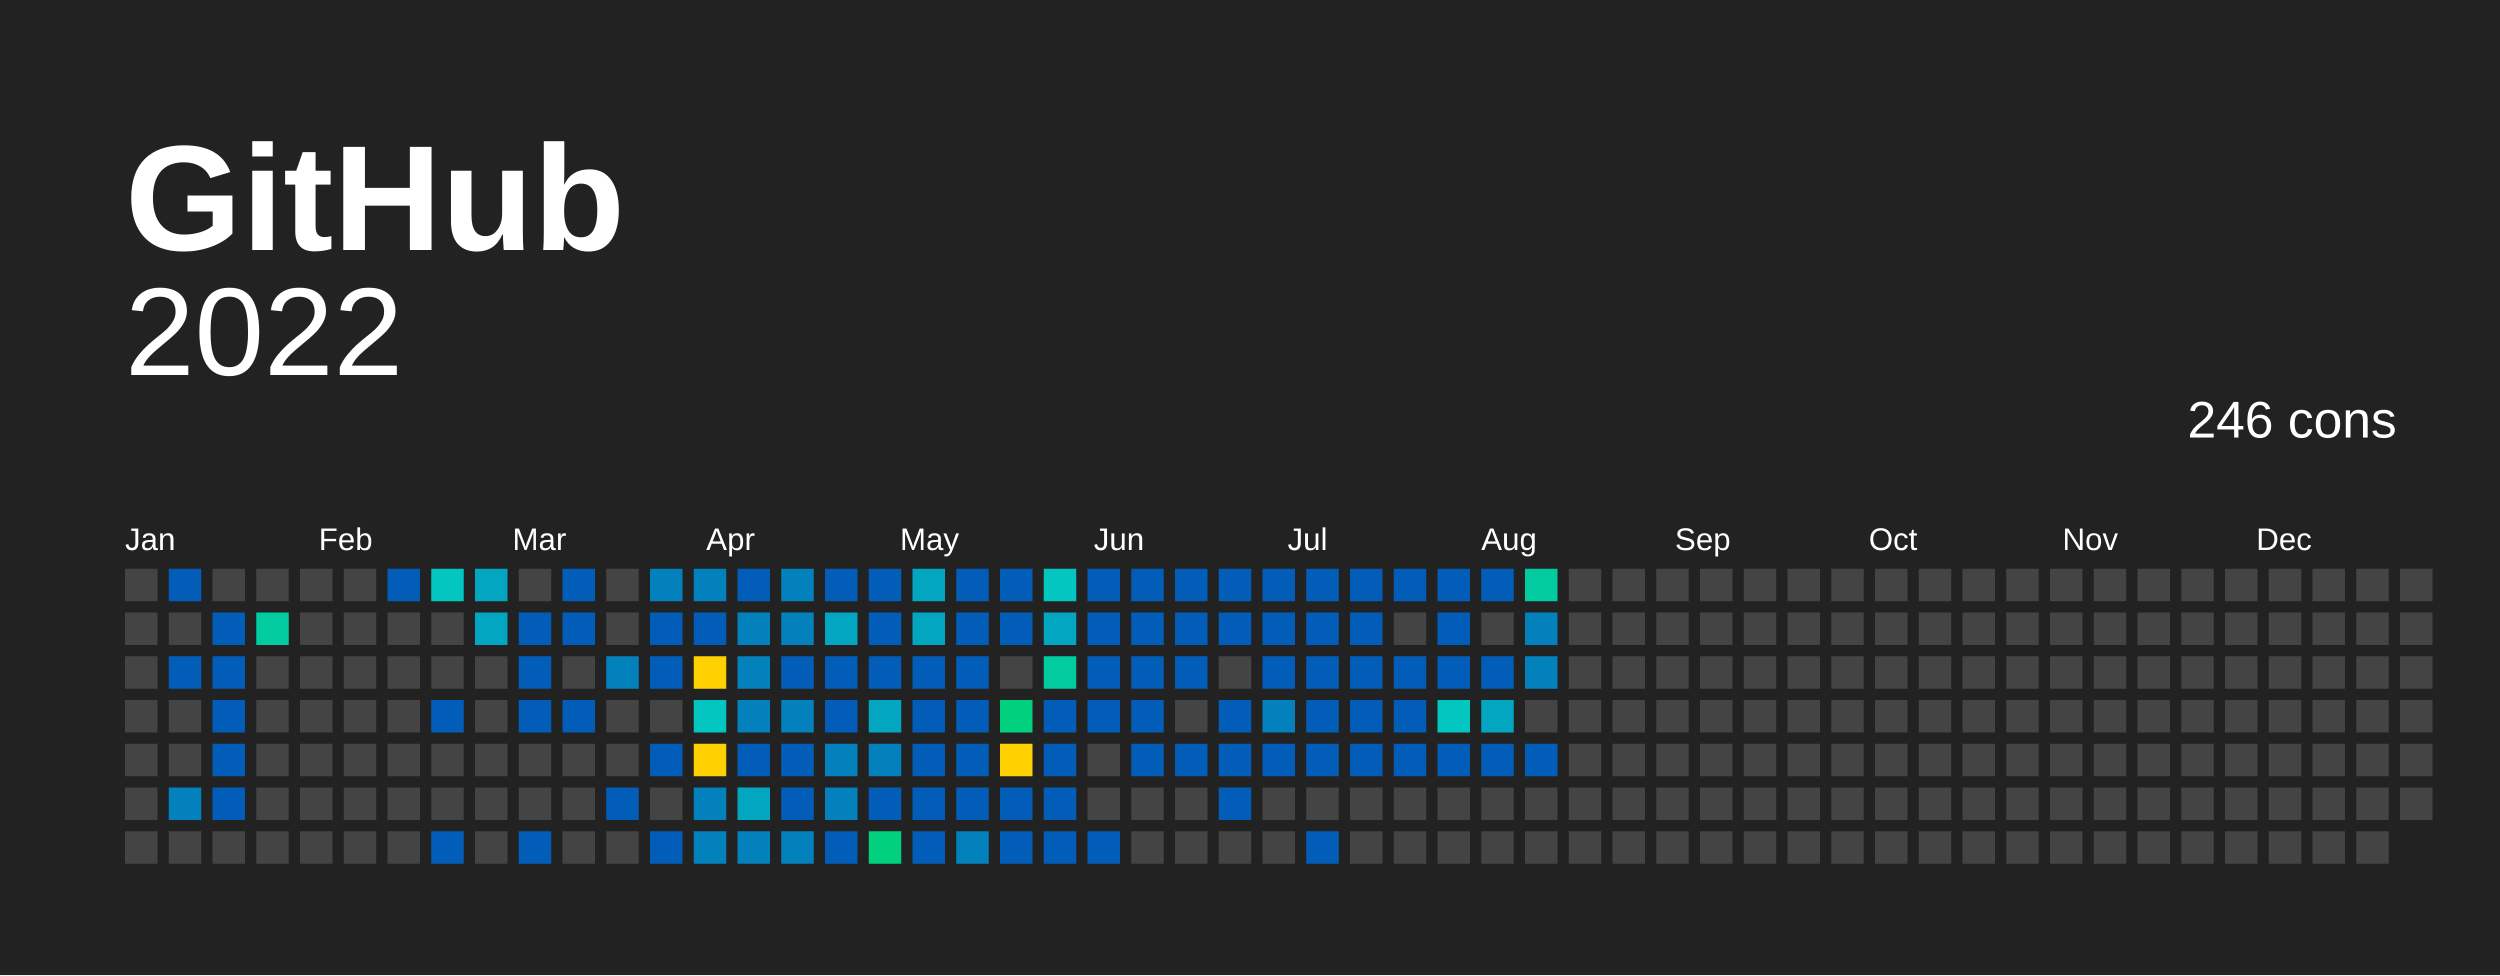
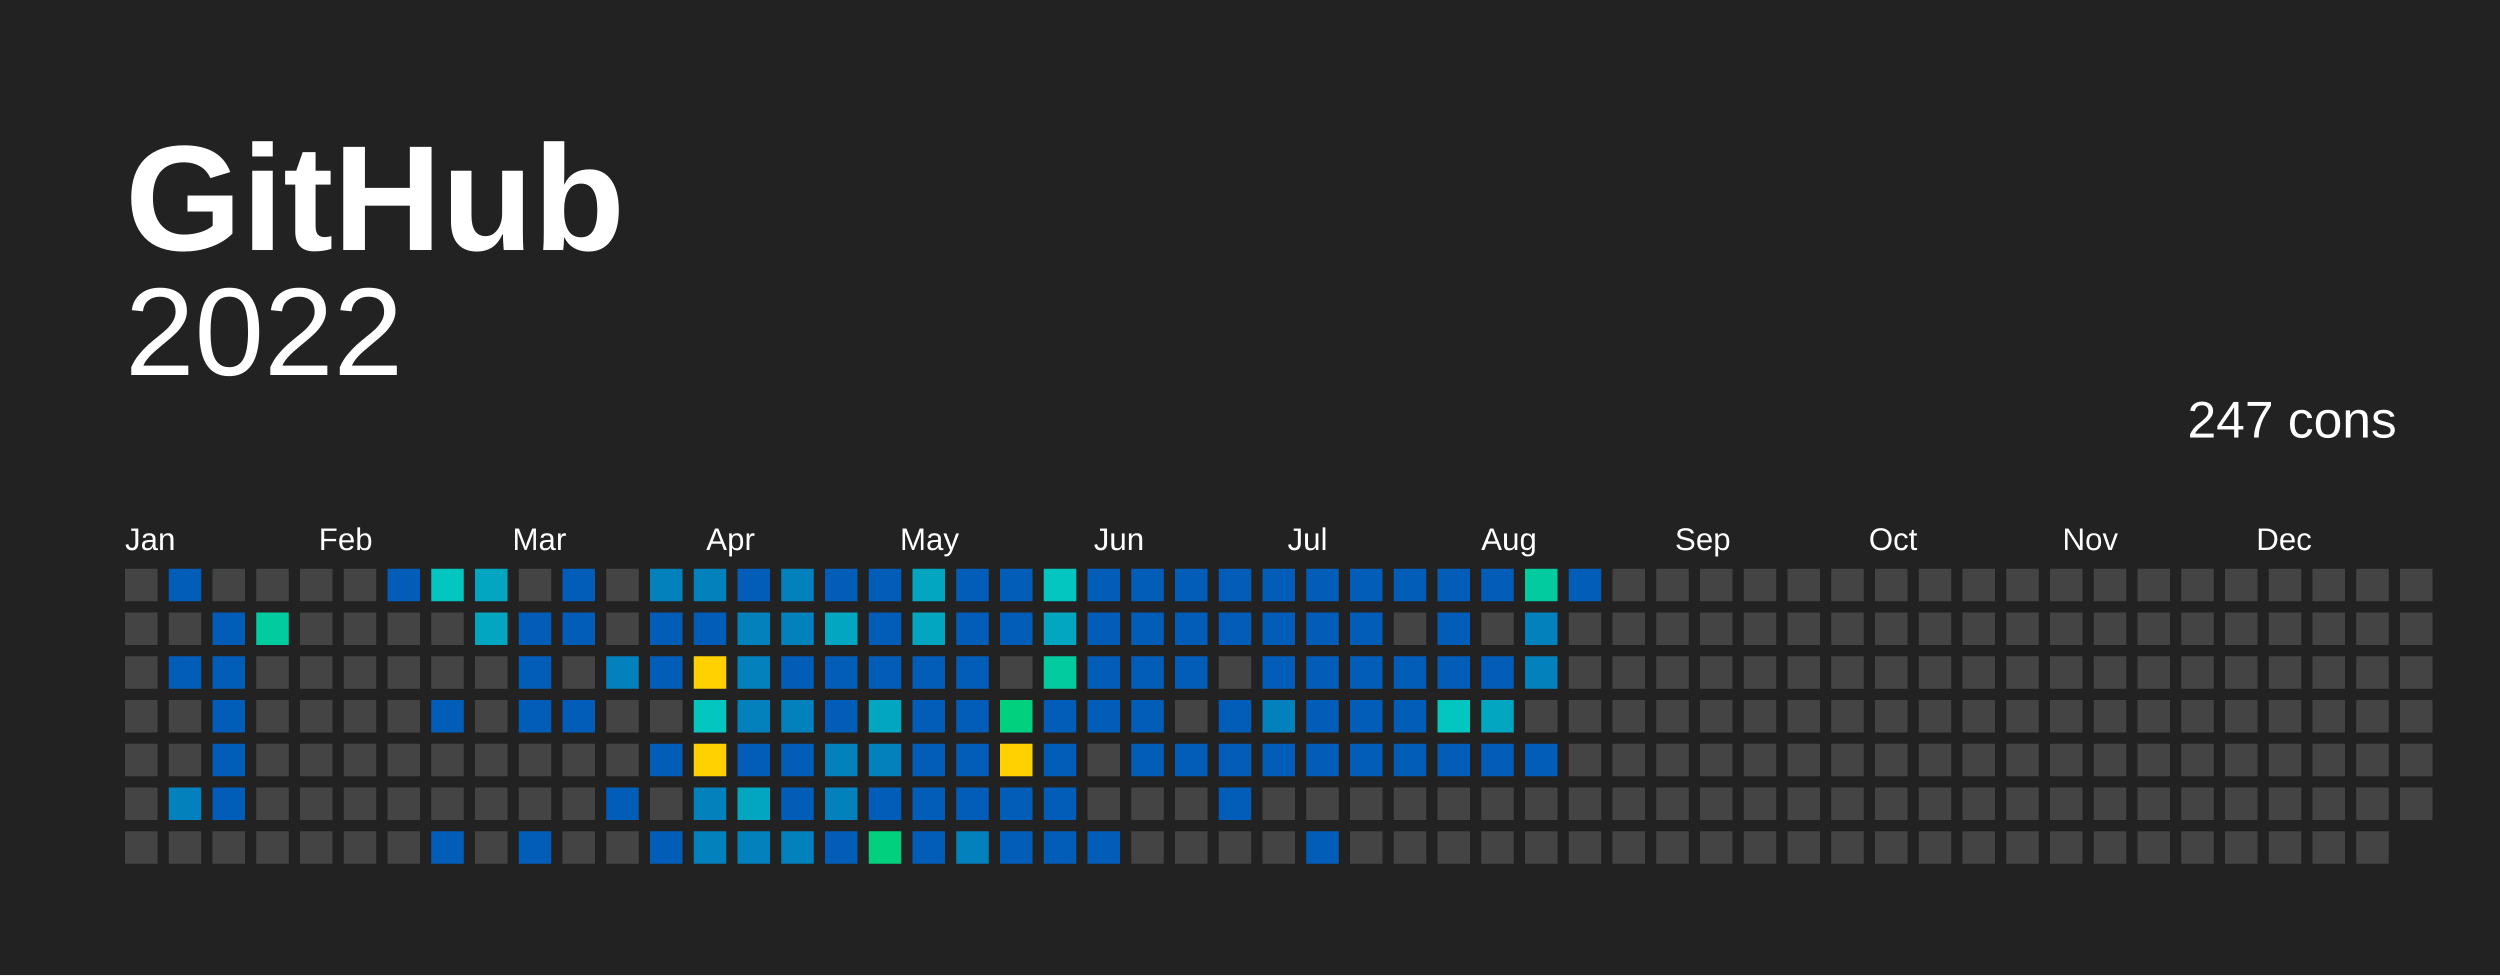
<svg xmlns="http://www.w3.org/2000/svg" baseProfile="full" height="78mm" version="1.1" viewBox="0,0,200,78" width="200mm">
  <defs />
  <rect fill="#222222" height="78" width="200" x="0" y="0" />
  <text fill="#FFFFFF" style="font-size:12px; font-family:Arial; font-weight:bold;" x="10" y="20">  GitHub</text>
  <text alignment-baseline="hanging" fill="#FFFFFF" style="font-size:10.0px; font-family:Arial;" x="10" y="30">2022</text>
-   <text alignment-baseline="hanging" fill="#FFFFFF" style="font-size:4.125px; font-family:Arial;" x="175" y="35">246 cons</text>
+   <text alignment-baseline="hanging" fill="#FFFFFF" style="font-size:4.125px; font-family:Arial;" x="175" y="35">247 cons</text>
  <text fill="#FFFFFF" style="font-size:2.5px; font-family:Arial" x="10.0" y="44">Jan</text>
  <text fill="#FFFFFF" style="font-size:2.5px; font-family:Arial" x="25.5" y="44">Feb</text>
  <text fill="#FFFFFF" style="font-size:2.5px; font-family:Arial" x="41.0" y="44">Mar</text>
  <text fill="#FFFFFF" style="font-size:2.5px; font-family:Arial" x="56.5" y="44">Apr</text>
  <text fill="#FFFFFF" style="font-size:2.5px; font-family:Arial" x="72.0" y="44">May</text>
  <text fill="#FFFFFF" style="font-size:2.5px; font-family:Arial" x="87.5" y="44">Jun</text>
  <text fill="#FFFFFF" style="font-size:2.5px; font-family:Arial" x="103.0" y="44">Jul</text>
  <text fill="#FFFFFF" style="font-size:2.5px; font-family:Arial" x="118.5" y="44">Aug</text>
  <text fill="#FFFFFF" style="font-size:2.5px; font-family:Arial" x="134.0" y="44">Sep</text>
  <text fill="#FFFFFF" style="font-size:2.5px; font-family:Arial" x="149.5" y="44">Oct</text>
  <text fill="#FFFFFF" style="font-size:2.5px; font-family:Arial" x="165.0" y="44">Nov</text>
  <text fill="#FFFFFF" style="font-size:2.5px; font-family:Arial" x="180.5" y="44">Dec</text>
  <rect fill="#444444" height="2.6" width="2.6" x="10.0" y="45.5" />
  <rect fill="#444444" height="2.6" width="2.6" x="10.0" y="49.0" />
  <rect fill="#444444" height="2.6" width="2.6" x="10.0" y="52.5" />
  <rect fill="#444444" height="2.6" width="2.6" x="10.0" y="56.0" />
  <rect fill="#444444" height="2.6" width="2.6" x="10.0" y="59.5" />
  <rect fill="#444444" height="2.6" width="2.6" x="10.0" y="63.0" />
  <rect fill="#444444" height="2.6" width="2.6" x="10.0" y="66.5" />
  <rect fill="#025db8" height="2.6" width="2.6" x="13.5" y="45.5" />
  <rect fill="#444444" height="2.6" width="2.6" x="13.5" y="49.0" />
  <rect fill="#025db8" height="2.6" width="2.6" x="13.5" y="52.5" />
  <rect fill="#444444" height="2.6" width="2.6" x="13.5" y="56.0" />
  <rect fill="#444444" height="2.6" width="2.6" x="13.5" y="59.5" />
  <rect fill="#0281bd" height="2.6" width="2.6" x="13.5" y="63.0" />
  <rect fill="#444444" height="2.6" width="2.6" x="13.5" y="66.5" />
  <rect fill="#444444" height="2.6" width="2.6" x="17.0" y="45.5" />
  <rect fill="#025db8" height="2.6" width="2.6" x="17.0" y="49.0" />
  <rect fill="#025db8" height="2.6" width="2.6" x="17.0" y="52.5" />
  <rect fill="#025db8" height="2.6" width="2.6" x="17.0" y="56.0" />
  <rect fill="#025db8" height="2.6" width="2.6" x="17.0" y="59.5" />
  <rect fill="#025db8" height="2.6" width="2.6" x="17.0" y="63.0" />
  <rect fill="#444444" height="2.6" width="2.6" x="17.0" y="66.5" />
  <rect fill="#444444" height="2.6" width="2.6" x="20.5" y="45.5" />
  <rect fill="#02cba0" height="2.6" width="2.6" x="20.5" y="49.0" />
  <rect fill="#444444" height="2.6" width="2.6" x="20.5" y="52.5" />
  <rect fill="#444444" height="2.6" width="2.6" x="20.5" y="56.0" />
  <rect fill="#444444" height="2.6" width="2.6" x="20.5" y="59.5" />
  <rect fill="#444444" height="2.6" width="2.6" x="20.5" y="63.0" />
  <rect fill="#444444" height="2.6" width="2.6" x="20.5" y="66.5" />
  <rect fill="#444444" height="2.6" width="2.6" x="24.0" y="45.5" />
  <rect fill="#444444" height="2.6" width="2.6" x="24.0" y="49.0" />
  <rect fill="#444444" height="2.6" width="2.6" x="24.0" y="52.5" />
  <rect fill="#444444" height="2.6" width="2.6" x="24.0" y="56.0" />
  <rect fill="#444444" height="2.6" width="2.6" x="24.0" y="59.5" />
  <rect fill="#444444" height="2.6" width="2.6" x="24.0" y="63.0" />
  <rect fill="#444444" height="2.6" width="2.6" x="24.0" y="66.5" />
  <rect fill="#444444" height="2.6" width="2.6" x="27.5" y="45.5" />
  <rect fill="#444444" height="2.6" width="2.6" x="27.5" y="49.0" />
  <rect fill="#444444" height="2.6" width="2.6" x="27.5" y="52.5" />
  <rect fill="#444444" height="2.6" width="2.6" x="27.5" y="56.0" />
  <rect fill="#444444" height="2.6" width="2.6" x="27.5" y="59.5" />
  <rect fill="#444444" height="2.6" width="2.6" x="27.5" y="63.0" />
  <rect fill="#444444" height="2.6" width="2.6" x="27.5" y="66.5" />
  <rect fill="#025db8" height="2.6" width="2.6" x="31.0" y="45.5" />
  <rect fill="#444444" height="2.6" width="2.6" x="31.0" y="49.0" />
  <rect fill="#444444" height="2.6" width="2.6" x="31.0" y="52.5" />
  <rect fill="#444444" height="2.6" width="2.6" x="31.0" y="56.0" />
  <rect fill="#444444" height="2.6" width="2.6" x="31.0" y="59.5" />
  <rect fill="#444444" height="2.6" width="2.6" x="31.0" y="63.0" />
  <rect fill="#444444" height="2.6" width="2.6" x="31.0" y="66.5" />
  <rect fill="#02c6bf" height="2.6" width="2.6" x="34.5" y="45.5" />
  <rect fill="#444444" height="2.6" width="2.6" x="34.5" y="49.0" />
  <rect fill="#444444" height="2.6" width="2.6" x="34.5" y="52.5" />
  <rect fill="#025db8" height="2.6" width="2.6" x="34.5" y="56.0" />
  <rect fill="#444444" height="2.6" width="2.6" x="34.5" y="59.5" />
  <rect fill="#444444" height="2.6" width="2.6" x="34.5" y="63.0" />
  <rect fill="#025db8" height="2.6" width="2.6" x="34.5" y="66.5" />
  <rect fill="#02a6c1" height="2.6" width="2.6" x="38.0" y="45.5" />
  <rect fill="#02a6c1" height="2.6" width="2.6" x="38.0" y="49.0" />
  <rect fill="#444444" height="2.6" width="2.6" x="38.0" y="52.5" />
  <rect fill="#444444" height="2.6" width="2.6" x="38.0" y="56.0" />
  <rect fill="#444444" height="2.6" width="2.6" x="38.0" y="59.5" />
  <rect fill="#444444" height="2.6" width="2.6" x="38.0" y="63.0" />
  <rect fill="#444444" height="2.6" width="2.6" x="38.0" y="66.5" />
  <rect fill="#444444" height="2.6" width="2.6" x="41.5" y="45.5" />
  <rect fill="#025db8" height="2.6" width="2.6" x="41.5" y="49.0" />
  <rect fill="#025db8" height="2.6" width="2.6" x="41.5" y="52.5" />
  <rect fill="#025db8" height="2.6" width="2.6" x="41.5" y="56.0" />
  <rect fill="#444444" height="2.6" width="2.6" x="41.5" y="59.5" />
  <rect fill="#444444" height="2.6" width="2.6" x="41.5" y="63.0" />
  <rect fill="#025db8" height="2.6" width="2.6" x="41.5" y="66.5" />
  <rect fill="#025db8" height="2.6" width="2.6" x="45.0" y="45.5" />
  <rect fill="#025db8" height="2.6" width="2.6" x="45.0" y="49.0" />
  <rect fill="#444444" height="2.6" width="2.6" x="45.0" y="52.5" />
  <rect fill="#025db8" height="2.6" width="2.6" x="45.0" y="56.0" />
  <rect fill="#444444" height="2.6" width="2.6" x="45.0" y="59.5" />
  <rect fill="#444444" height="2.6" width="2.6" x="45.0" y="63.0" />
  <rect fill="#444444" height="2.6" width="2.6" x="45.0" y="66.5" />
  <rect fill="#444444" height="2.6" width="2.6" x="48.5" y="45.5" />
  <rect fill="#444444" height="2.6" width="2.6" x="48.5" y="49.0" />
  <rect fill="#0281bd" height="2.6" width="2.6" x="48.5" y="52.5" />
  <rect fill="#444444" height="2.6" width="2.6" x="48.5" y="56.0" />
  <rect fill="#444444" height="2.6" width="2.6" x="48.5" y="59.5" />
  <rect fill="#025db8" height="2.6" width="2.6" x="48.5" y="63.0" />
  <rect fill="#444444" height="2.6" width="2.6" x="48.5" y="66.5" />
  <rect fill="#0281bd" height="2.6" width="2.6" x="52.0" y="45.5" />
  <rect fill="#025db8" height="2.6" width="2.6" x="52.0" y="49.0" />
  <rect fill="#025db8" height="2.6" width="2.6" x="52.0" y="52.5" />
  <rect fill="#444444" height="2.6" width="2.6" x="52.0" y="56.0" />
  <rect fill="#025db8" height="2.6" width="2.6" x="52.0" y="59.5" />
  <rect fill="#444444" height="2.6" width="2.6" x="52.0" y="63.0" />
  <rect fill="#025db8" height="2.6" width="2.6" x="52.0" y="66.5" />
  <rect fill="#0281bd" height="2.6" width="2.6" x="55.5" y="45.5" />
  <rect fill="#025db8" height="2.6" width="2.6" x="55.5" y="49.0" />
  <rect fill="#ffd100" height="2.6" width="2.6" x="55.5" y="52.5" />
  <rect fill="#02c6bf" height="2.6" width="2.6" x="55.5" y="56.0" />
  <rect fill="#ffd100" height="2.6" width="2.6" x="55.5" y="59.5" />
  <rect fill="#0281bd" height="2.6" width="2.6" x="55.5" y="63.0" />
  <rect fill="#0281bd" height="2.6" width="2.6" x="55.5" y="66.5" />
  <rect fill="#025db8" height="2.6" width="2.6" x="59.0" y="45.5" />
  <rect fill="#0281bd" height="2.6" width="2.6" x="59.0" y="49.0" />
  <rect fill="#0281bd" height="2.6" width="2.6" x="59.0" y="52.5" />
  <rect fill="#0281bd" height="2.6" width="2.6" x="59.0" y="56.0" />
  <rect fill="#025db8" height="2.6" width="2.6" x="59.0" y="59.5" />
  <rect fill="#02a6c1" height="2.6" width="2.6" x="59.0" y="63.0" />
  <rect fill="#0281bd" height="2.6" width="2.6" x="59.0" y="66.5" />
  <rect fill="#0281bd" height="2.6" width="2.6" x="62.5" y="45.5" />
  <rect fill="#0281bd" height="2.6" width="2.6" x="62.5" y="49.0" />
  <rect fill="#025db8" height="2.6" width="2.6" x="62.5" y="52.5" />
  <rect fill="#0281bd" height="2.6" width="2.6" x="62.5" y="56.0" />
  <rect fill="#025db8" height="2.6" width="2.6" x="62.5" y="59.5" />
  <rect fill="#025db8" height="2.6" width="2.6" x="62.5" y="63.0" />
  <rect fill="#0281bd" height="2.6" width="2.6" x="62.5" y="66.5" />
  <rect fill="#025db8" height="2.6" width="2.6" x="66.0" y="45.5" />
  <rect fill="#02a6c1" height="2.6" width="2.6" x="66.0" y="49.0" />
  <rect fill="#025db8" height="2.6" width="2.6" x="66.0" y="52.5" />
  <rect fill="#025db8" height="2.6" width="2.6" x="66.0" y="56.0" />
  <rect fill="#0281bd" height="2.6" width="2.6" x="66.0" y="59.5" />
  <rect fill="#0281bd" height="2.6" width="2.6" x="66.0" y="63.0" />
  <rect fill="#025db8" height="2.6" width="2.6" x="66.0" y="66.5" />
  <rect fill="#025db8" height="2.6" width="2.6" x="69.5" y="45.5" />
  <rect fill="#025db8" height="2.6" width="2.6" x="69.5" y="49.0" />
  <rect fill="#025db8" height="2.6" width="2.6" x="69.5" y="52.5" />
  <rect fill="#02a6c1" height="2.6" width="2.6" x="69.5" y="56.0" />
  <rect fill="#0281bd" height="2.6" width="2.6" x="69.5" y="59.5" />
  <rect fill="#025db8" height="2.6" width="2.6" x="69.5" y="63.0" />
  <rect fill="#01d07e" height="2.6" width="2.6" x="69.5" y="66.5" />
  <rect fill="#02a6c1" height="2.6" width="2.6" x="73.0" y="45.5" />
  <rect fill="#02a6c1" height="2.6" width="2.6" x="73.0" y="49.0" />
  <rect fill="#025db8" height="2.6" width="2.6" x="73.0" y="52.5" />
  <rect fill="#025db8" height="2.6" width="2.6" x="73.0" y="56.0" />
  <rect fill="#025db8" height="2.6" width="2.6" x="73.0" y="59.5" />
  <rect fill="#025db8" height="2.6" width="2.6" x="73.0" y="63.0" />
  <rect fill="#025db8" height="2.6" width="2.6" x="73.0" y="66.5" />
  <rect fill="#025db8" height="2.6" width="2.6" x="76.5" y="45.5" />
  <rect fill="#025db8" height="2.6" width="2.6" x="76.5" y="49.0" />
  <rect fill="#025db8" height="2.6" width="2.6" x="76.5" y="52.5" />
  <rect fill="#025db8" height="2.6" width="2.6" x="76.5" y="56.0" />
  <rect fill="#025db8" height="2.6" width="2.6" x="76.5" y="59.5" />
  <rect fill="#025db8" height="2.6" width="2.6" x="76.5" y="63.0" />
  <rect fill="#0281bd" height="2.6" width="2.6" x="76.5" y="66.5" />
  <rect fill="#025db8" height="2.6" width="2.6" x="80.0" y="45.5" />
  <rect fill="#025db8" height="2.6" width="2.6" x="80.0" y="49.0" />
  <rect fill="#444444" height="2.6" width="2.6" x="80.0" y="52.5" />
  <rect fill="#01d07e" height="2.6" width="2.6" x="80.0" y="56.0" />
  <rect fill="#FFD100" height="2.6" width="2.6" x="80.0" y="59.5" />
  <rect fill="#025db8" height="2.6" width="2.6" x="80.0" y="63.0" />
  <rect fill="#025db8" height="2.6" width="2.6" x="80.0" y="66.5" />
  <rect fill="#02c6bf" height="2.6" width="2.6" x="83.5" y="45.5" />
  <rect fill="#02a6c1" height="2.6" width="2.6" x="83.5" y="49.0" />
  <rect fill="#02cba0" height="2.6" width="2.6" x="83.5" y="52.5" />
  <rect fill="#025db8" height="2.6" width="2.6" x="83.5" y="56.0" />
  <rect fill="#025db8" height="2.6" width="2.6" x="83.5" y="59.5" />
  <rect fill="#025db8" height="2.6" width="2.6" x="83.5" y="63.0" />
  <rect fill="#025db8" height="2.6" width="2.6" x="83.5" y="66.5" />
  <rect fill="#025db8" height="2.6" width="2.6" x="87.0" y="45.5" />
  <rect fill="#025db8" height="2.6" width="2.6" x="87.0" y="49.0" />
  <rect fill="#025db8" height="2.6" width="2.6" x="87.0" y="52.5" />
  <rect fill="#025db8" height="2.6" width="2.6" x="87.0" y="56.0" />
  <rect fill="#444444" height="2.6" width="2.6" x="87.0" y="59.5" />
  <rect fill="#444444" height="2.6" width="2.6" x="87.0" y="63.0" />
  <rect fill="#025db8" height="2.6" width="2.6" x="87.0" y="66.5" />
  <rect fill="#025db8" height="2.6" width="2.6" x="90.5" y="45.5" />
  <rect fill="#025db8" height="2.6" width="2.6" x="90.5" y="49.0" />
  <rect fill="#025db8" height="2.6" width="2.6" x="90.5" y="52.5" />
  <rect fill="#025db8" height="2.6" width="2.6" x="90.5" y="56.0" />
  <rect fill="#025db8" height="2.6" width="2.6" x="90.5" y="59.5" />
  <rect fill="#444444" height="2.6" width="2.6" x="90.5" y="63.0" />
  <rect fill="#444444" height="2.6" width="2.6" x="90.5" y="66.5" />
  <rect fill="#025db8" height="2.6" width="2.6" x="94.0" y="45.5" />
  <rect fill="#025db8" height="2.6" width="2.6" x="94.0" y="49.0" />
  <rect fill="#025db8" height="2.6" width="2.6" x="94.0" y="52.5" />
  <rect fill="#444444" height="2.6" width="2.6" x="94.0" y="56.0" />
  <rect fill="#025db8" height="2.6" width="2.6" x="94.0" y="59.5" />
  <rect fill="#444444" height="2.6" width="2.6" x="94.0" y="63.0" />
  <rect fill="#444444" height="2.6" width="2.6" x="94.0" y="66.5" />
  <rect fill="#025db8" height="2.6" width="2.6" x="97.5" y="45.5" />
  <rect fill="#025db8" height="2.6" width="2.6" x="97.5" y="49.0" />
  <rect fill="#444444" height="2.6" width="2.6" x="97.5" y="52.5" />
  <rect fill="#025db8" height="2.6" width="2.6" x="97.5" y="56.0" />
  <rect fill="#025db8" height="2.6" width="2.6" x="97.5" y="59.5" />
  <rect fill="#025db8" height="2.6" width="2.6" x="97.5" y="63.0" />
  <rect fill="#444444" height="2.6" width="2.6" x="97.5" y="66.5" />
  <rect fill="#025db8" height="2.6" width="2.6" x="101.0" y="45.5" />
  <rect fill="#025db8" height="2.6" width="2.6" x="101.0" y="49.0" />
  <rect fill="#025db8" height="2.6" width="2.6" x="101.0" y="52.5" />
  <rect fill="#0281bd" height="2.6" width="2.6" x="101.0" y="56.0" />
  <rect fill="#025db8" height="2.6" width="2.6" x="101.0" y="59.5" />
  <rect fill="#444444" height="2.6" width="2.6" x="101.0" y="63.0" />
  <rect fill="#444444" height="2.6" width="2.6" x="101.0" y="66.5" />
  <rect fill="#025db8" height="2.6" width="2.6" x="104.5" y="45.5" />
  <rect fill="#025db8" height="2.6" width="2.6" x="104.5" y="49.0" />
  <rect fill="#025db8" height="2.6" width="2.6" x="104.5" y="52.5" />
  <rect fill="#025db8" height="2.6" width="2.6" x="104.5" y="56.0" />
  <rect fill="#025db8" height="2.6" width="2.6" x="104.5" y="59.5" />
  <rect fill="#444444" height="2.6" width="2.6" x="104.5" y="63.0" />
  <rect fill="#025db8" height="2.6" width="2.6" x="104.5" y="66.5" />
  <rect fill="#025db8" height="2.6" width="2.6" x="108.0" y="45.5" />
  <rect fill="#025db8" height="2.6" width="2.6" x="108.0" y="49.0" />
  <rect fill="#025db8" height="2.6" width="2.6" x="108.0" y="52.5" />
  <rect fill="#025db8" height="2.6" width="2.6" x="108.0" y="56.0" />
  <rect fill="#025db8" height="2.6" width="2.6" x="108.0" y="59.5" />
  <rect fill="#444444" height="2.6" width="2.6" x="108.0" y="63.0" />
  <rect fill="#444444" height="2.6" width="2.6" x="108.0" y="66.5" />
  <rect fill="#025db8" height="2.6" width="2.6" x="111.5" y="45.5" />
  <rect fill="#444444" height="2.6" width="2.6" x="111.5" y="49.0" />
  <rect fill="#025db8" height="2.6" width="2.6" x="111.5" y="52.5" />
  <rect fill="#025db8" height="2.6" width="2.6" x="111.5" y="56.0" />
  <rect fill="#025db8" height="2.6" width="2.6" x="111.5" y="59.5" />
  <rect fill="#444444" height="2.6" width="2.6" x="111.5" y="63.0" />
  <rect fill="#444444" height="2.6" width="2.6" x="111.5" y="66.5" />
  <rect fill="#025db8" height="2.6" width="2.6" x="115.0" y="45.5" />
  <rect fill="#025db8" height="2.6" width="2.6" x="115.0" y="49.0" />
  <rect fill="#025db8" height="2.6" width="2.6" x="115.0" y="52.5" />
  <rect fill="#02c6bf" height="2.6" width="2.6" x="115.0" y="56.0" />
  <rect fill="#025db8" height="2.6" width="2.6" x="115.0" y="59.5" />
  <rect fill="#444444" height="2.6" width="2.6" x="115.0" y="63.0" />
  <rect fill="#444444" height="2.6" width="2.6" x="115.0" y="66.5" />
  <rect fill="#025db8" height="2.6" width="2.6" x="118.5" y="45.5" />
  <rect fill="#444444" height="2.6" width="2.6" x="118.5" y="49.0" />
  <rect fill="#025db8" height="2.6" width="2.6" x="118.5" y="52.5" />
  <rect fill="#02a6c1" height="2.6" width="2.6" x="118.5" y="56.0" />
  <rect fill="#025db8" height="2.6" width="2.6" x="118.5" y="59.5" />
  <rect fill="#444444" height="2.6" width="2.6" x="118.5" y="63.0" />
  <rect fill="#444444" height="2.6" width="2.6" x="118.5" y="66.5" />
  <rect fill="#02cba0" height="2.6" width="2.6" x="122.0" y="45.5" />
  <rect fill="#0281bd" height="2.6" width="2.6" x="122.0" y="49.0" />
  <rect fill="#0281bd" height="2.6" width="2.6" x="122.0" y="52.5" />
  <rect fill="#444444" height="2.6" width="2.6" x="122.0" y="56.0" />
  <rect fill="#025db8" height="2.6" width="2.6" x="122.0" y="59.5" />
  <rect fill="#444444" height="2.6" width="2.6" x="122.0" y="63.0" />
  <rect fill="#444444" height="2.6" width="2.6" x="122.0" y="66.5" />
-   <rect fill="#444444" height="2.6" width="2.6" x="125.5" y="45.5" />
+   <rect fill="#025db8" height="2.6" width="2.6" x="125.5" y="45.5" />
  <rect fill="#444444" height="2.6" width="2.6" x="125.5" y="49.0" />
  <rect fill="#444444" height="2.6" width="2.6" x="125.5" y="52.5" />
  <rect fill="#444444" height="2.6" width="2.6" x="125.5" y="56.0" />
  <rect fill="#444444" height="2.6" width="2.6" x="125.5" y="59.5" />
  <rect fill="#444444" height="2.6" width="2.6" x="125.5" y="63.0" />
  <rect fill="#444444" height="2.6" width="2.6" x="125.5" y="66.5" />
  <rect fill="#444444" height="2.6" width="2.6" x="129.0" y="45.5" />
  <rect fill="#444444" height="2.6" width="2.6" x="129.0" y="49.0" />
  <rect fill="#444444" height="2.6" width="2.6" x="129.0" y="52.5" />
  <rect fill="#444444" height="2.6" width="2.6" x="129.0" y="56.0" />
  <rect fill="#444444" height="2.6" width="2.6" x="129.0" y="59.5" />
  <rect fill="#444444" height="2.6" width="2.6" x="129.0" y="63.0" />
  <rect fill="#444444" height="2.6" width="2.6" x="129.0" y="66.5" />
  <rect fill="#444444" height="2.6" width="2.6" x="132.5" y="45.5" />
  <rect fill="#444444" height="2.6" width="2.6" x="132.5" y="49.0" />
  <rect fill="#444444" height="2.6" width="2.6" x="132.5" y="52.5" />
  <rect fill="#444444" height="2.6" width="2.6" x="132.5" y="56.0" />
  <rect fill="#444444" height="2.6" width="2.6" x="132.5" y="59.5" />
  <rect fill="#444444" height="2.6" width="2.6" x="132.5" y="63.0" />
  <rect fill="#444444" height="2.6" width="2.6" x="132.5" y="66.5" />
  <rect fill="#444444" height="2.6" width="2.6" x="136.0" y="45.5" />
  <rect fill="#444444" height="2.6" width="2.6" x="136.0" y="49.0" />
  <rect fill="#444444" height="2.6" width="2.6" x="136.0" y="52.5" />
  <rect fill="#444444" height="2.6" width="2.6" x="136.0" y="56.0" />
  <rect fill="#444444" height="2.6" width="2.6" x="136.0" y="59.5" />
  <rect fill="#444444" height="2.6" width="2.6" x="136.0" y="63.0" />
  <rect fill="#444444" height="2.6" width="2.6" x="136.0" y="66.5" />
  <rect fill="#444444" height="2.6" width="2.6" x="139.5" y="45.5" />
  <rect fill="#444444" height="2.6" width="2.6" x="139.5" y="49.0" />
  <rect fill="#444444" height="2.6" width="2.6" x="139.5" y="52.5" />
  <rect fill="#444444" height="2.6" width="2.6" x="139.5" y="56.0" />
  <rect fill="#444444" height="2.6" width="2.6" x="139.5" y="59.5" />
  <rect fill="#444444" height="2.6" width="2.6" x="139.5" y="63.0" />
  <rect fill="#444444" height="2.6" width="2.6" x="139.5" y="66.5" />
  <rect fill="#444444" height="2.6" width="2.6" x="143.0" y="45.5" />
  <rect fill="#444444" height="2.6" width="2.6" x="143.0" y="49.0" />
  <rect fill="#444444" height="2.6" width="2.6" x="143.0" y="52.5" />
  <rect fill="#444444" height="2.6" width="2.6" x="143.0" y="56.0" />
  <rect fill="#444444" height="2.6" width="2.6" x="143.0" y="59.5" />
  <rect fill="#444444" height="2.6" width="2.6" x="143.0" y="63.0" />
  <rect fill="#444444" height="2.6" width="2.6" x="143.0" y="66.5" />
  <rect fill="#444444" height="2.6" width="2.6" x="146.5" y="45.5" />
  <rect fill="#444444" height="2.6" width="2.6" x="146.5" y="49.0" />
  <rect fill="#444444" height="2.6" width="2.6" x="146.5" y="52.5" />
  <rect fill="#444444" height="2.6" width="2.6" x="146.5" y="56.0" />
  <rect fill="#444444" height="2.6" width="2.6" x="146.5" y="59.5" />
  <rect fill="#444444" height="2.6" width="2.6" x="146.5" y="63.0" />
  <rect fill="#444444" height="2.6" width="2.6" x="146.5" y="66.5" />
  <rect fill="#444444" height="2.6" width="2.6" x="150.0" y="45.5" />
  <rect fill="#444444" height="2.6" width="2.6" x="150.0" y="49.0" />
  <rect fill="#444444" height="2.6" width="2.6" x="150.0" y="52.5" />
  <rect fill="#444444" height="2.6" width="2.6" x="150.0" y="56.0" />
  <rect fill="#444444" height="2.6" width="2.6" x="150.0" y="59.5" />
  <rect fill="#444444" height="2.6" width="2.6" x="150.0" y="63.0" />
  <rect fill="#444444" height="2.6" width="2.6" x="150.0" y="66.5" />
  <rect fill="#444444" height="2.6" width="2.6" x="153.5" y="45.5" />
  <rect fill="#444444" height="2.6" width="2.6" x="153.5" y="49.0" />
  <rect fill="#444444" height="2.6" width="2.6" x="153.5" y="52.5" />
  <rect fill="#444444" height="2.6" width="2.6" x="153.5" y="56.0" />
  <rect fill="#444444" height="2.6" width="2.6" x="153.5" y="59.5" />
  <rect fill="#444444" height="2.6" width="2.6" x="153.5" y="63.0" />
  <rect fill="#444444" height="2.6" width="2.6" x="153.5" y="66.5" />
  <rect fill="#444444" height="2.6" width="2.6" x="157.0" y="45.5" />
  <rect fill="#444444" height="2.6" width="2.6" x="157.0" y="49.0" />
  <rect fill="#444444" height="2.6" width="2.6" x="157.0" y="52.5" />
  <rect fill="#444444" height="2.6" width="2.6" x="157.0" y="56.0" />
  <rect fill="#444444" height="2.6" width="2.6" x="157.0" y="59.5" />
  <rect fill="#444444" height="2.6" width="2.6" x="157.0" y="63.0" />
  <rect fill="#444444" height="2.6" width="2.6" x="157.0" y="66.5" />
  <rect fill="#444444" height="2.6" width="2.6" x="160.5" y="45.5" />
  <rect fill="#444444" height="2.6" width="2.6" x="160.5" y="49.0" />
  <rect fill="#444444" height="2.6" width="2.6" x="160.5" y="52.5" />
  <rect fill="#444444" height="2.6" width="2.6" x="160.5" y="56.0" />
  <rect fill="#444444" height="2.6" width="2.6" x="160.5" y="59.5" />
  <rect fill="#444444" height="2.6" width="2.6" x="160.5" y="63.0" />
  <rect fill="#444444" height="2.6" width="2.6" x="160.5" y="66.5" />
  <rect fill="#444444" height="2.6" width="2.6" x="164.0" y="45.5" />
  <rect fill="#444444" height="2.6" width="2.6" x="164.0" y="49.0" />
  <rect fill="#444444" height="2.6" width="2.6" x="164.0" y="52.5" />
  <rect fill="#444444" height="2.6" width="2.6" x="164.0" y="56.0" />
  <rect fill="#444444" height="2.6" width="2.6" x="164.0" y="59.5" />
  <rect fill="#444444" height="2.6" width="2.6" x="164.0" y="63.0" />
  <rect fill="#444444" height="2.6" width="2.6" x="164.0" y="66.5" />
  <rect fill="#444444" height="2.6" width="2.6" x="167.5" y="45.5" />
  <rect fill="#444444" height="2.6" width="2.6" x="167.5" y="49.0" />
  <rect fill="#444444" height="2.6" width="2.6" x="167.5" y="52.5" />
  <rect fill="#444444" height="2.6" width="2.6" x="167.5" y="56.0" />
  <rect fill="#444444" height="2.6" width="2.6" x="167.5" y="59.5" />
  <rect fill="#444444" height="2.6" width="2.6" x="167.5" y="63.0" />
  <rect fill="#444444" height="2.6" width="2.6" x="167.5" y="66.5" />
  <rect fill="#444444" height="2.6" width="2.6" x="171.0" y="45.5" />
  <rect fill="#444444" height="2.6" width="2.6" x="171.0" y="49.0" />
  <rect fill="#444444" height="2.6" width="2.6" x="171.0" y="52.5" />
  <rect fill="#444444" height="2.6" width="2.6" x="171.0" y="56.0" />
  <rect fill="#444444" height="2.6" width="2.6" x="171.0" y="59.5" />
  <rect fill="#444444" height="2.6" width="2.6" x="171.0" y="63.0" />
  <rect fill="#444444" height="2.6" width="2.6" x="171.0" y="66.5" />
  <rect fill="#444444" height="2.6" width="2.6" x="174.5" y="45.5" />
  <rect fill="#444444" height="2.6" width="2.6" x="174.5" y="49.0" />
  <rect fill="#444444" height="2.6" width="2.6" x="174.5" y="52.5" />
  <rect fill="#444444" height="2.6" width="2.6" x="174.5" y="56.0" />
  <rect fill="#444444" height="2.6" width="2.6" x="174.5" y="59.5" />
  <rect fill="#444444" height="2.6" width="2.6" x="174.5" y="63.0" />
  <rect fill="#444444" height="2.6" width="2.6" x="174.5" y="66.5" />
  <rect fill="#444444" height="2.6" width="2.6" x="178.0" y="45.5" />
  <rect fill="#444444" height="2.6" width="2.6" x="178.0" y="49.0" />
  <rect fill="#444444" height="2.6" width="2.6" x="178.0" y="52.5" />
  <rect fill="#444444" height="2.6" width="2.6" x="178.0" y="56.0" />
  <rect fill="#444444" height="2.6" width="2.6" x="178.0" y="59.5" />
  <rect fill="#444444" height="2.6" width="2.6" x="178.0" y="63.0" />
  <rect fill="#444444" height="2.6" width="2.6" x="178.0" y="66.5" />
  <rect fill="#444444" height="2.6" width="2.6" x="181.5" y="45.5" />
  <rect fill="#444444" height="2.6" width="2.6" x="181.5" y="49.0" />
  <rect fill="#444444" height="2.6" width="2.6" x="181.5" y="52.5" />
  <rect fill="#444444" height="2.6" width="2.6" x="181.5" y="56.0" />
  <rect fill="#444444" height="2.6" width="2.6" x="181.5" y="59.5" />
  <rect fill="#444444" height="2.6" width="2.6" x="181.5" y="63.0" />
  <rect fill="#444444" height="2.6" width="2.6" x="181.5" y="66.5" />
  <rect fill="#444444" height="2.6" width="2.6" x="185.0" y="45.5" />
  <rect fill="#444444" height="2.6" width="2.6" x="185.0" y="49.0" />
  <rect fill="#444444" height="2.6" width="2.6" x="185.0" y="52.5" />
  <rect fill="#444444" height="2.6" width="2.6" x="185.0" y="56.0" />
  <rect fill="#444444" height="2.6" width="2.6" x="185.0" y="59.5" />
  <rect fill="#444444" height="2.6" width="2.6" x="185.0" y="63.0" />
  <rect fill="#444444" height="2.6" width="2.6" x="185.0" y="66.5" />
  <rect fill="#444444" height="2.6" width="2.6" x="188.5" y="45.5" />
  <rect fill="#444444" height="2.6" width="2.6" x="188.5" y="49.0" />
  <rect fill="#444444" height="2.6" width="2.6" x="188.5" y="52.5" />
  <rect fill="#444444" height="2.6" width="2.6" x="188.5" y="56.0" />
  <rect fill="#444444" height="2.6" width="2.6" x="188.5" y="59.5" />
  <rect fill="#444444" height="2.6" width="2.6" x="188.5" y="63.0" />
  <rect fill="#444444" height="2.6" width="2.6" x="188.5" y="66.5" />
  <rect fill="#444444" height="2.6" width="2.6" x="192.0" y="45.5" />
  <rect fill="#444444" height="2.6" width="2.6" x="192.0" y="49.0" />
  <rect fill="#444444" height="2.6" width="2.6" x="192.0" y="52.5" />
  <rect fill="#444444" height="2.6" width="2.6" x="192.0" y="56.0" />
  <rect fill="#444444" height="2.6" width="2.6" x="192.0" y="59.5" />
  <rect fill="#444444" height="2.6" width="2.6" x="192.0" y="63.0" />
</svg>
